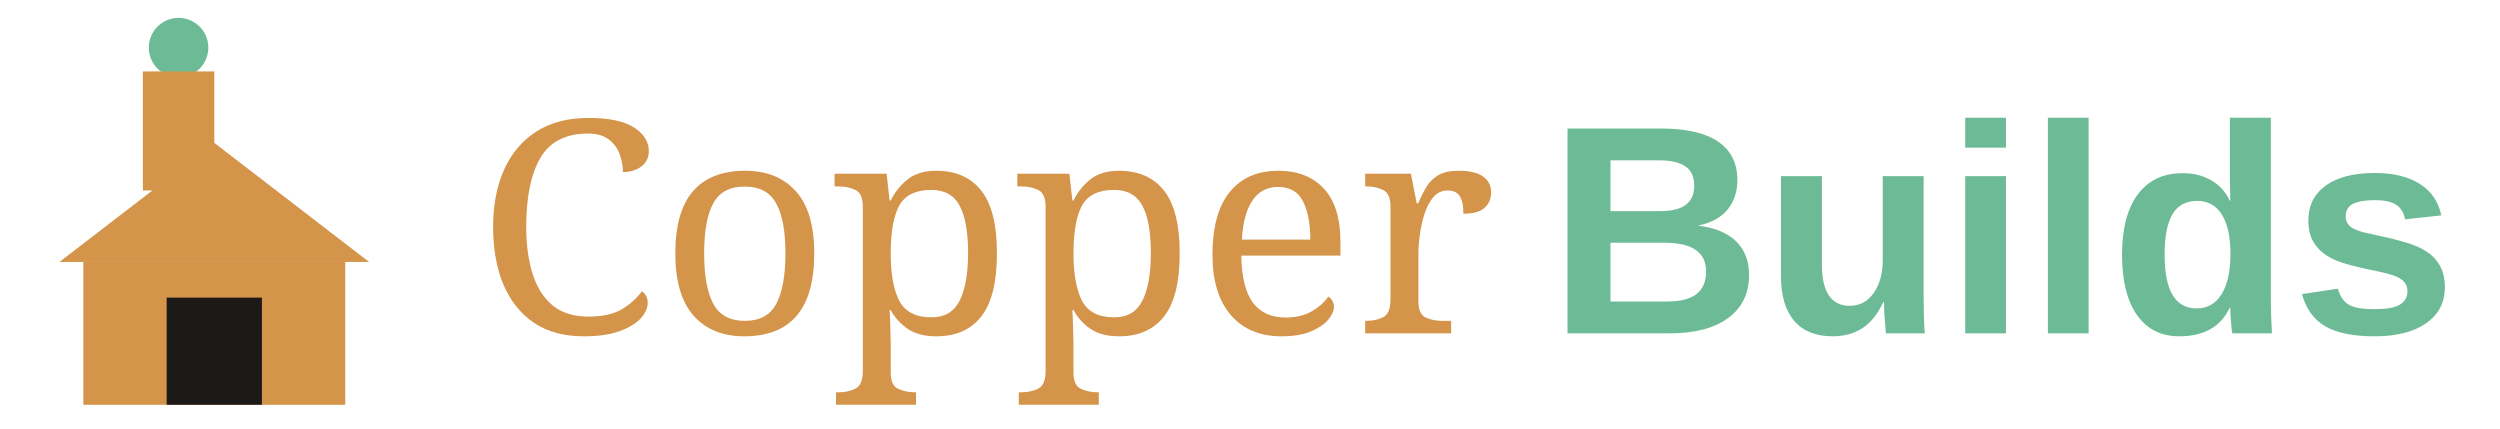
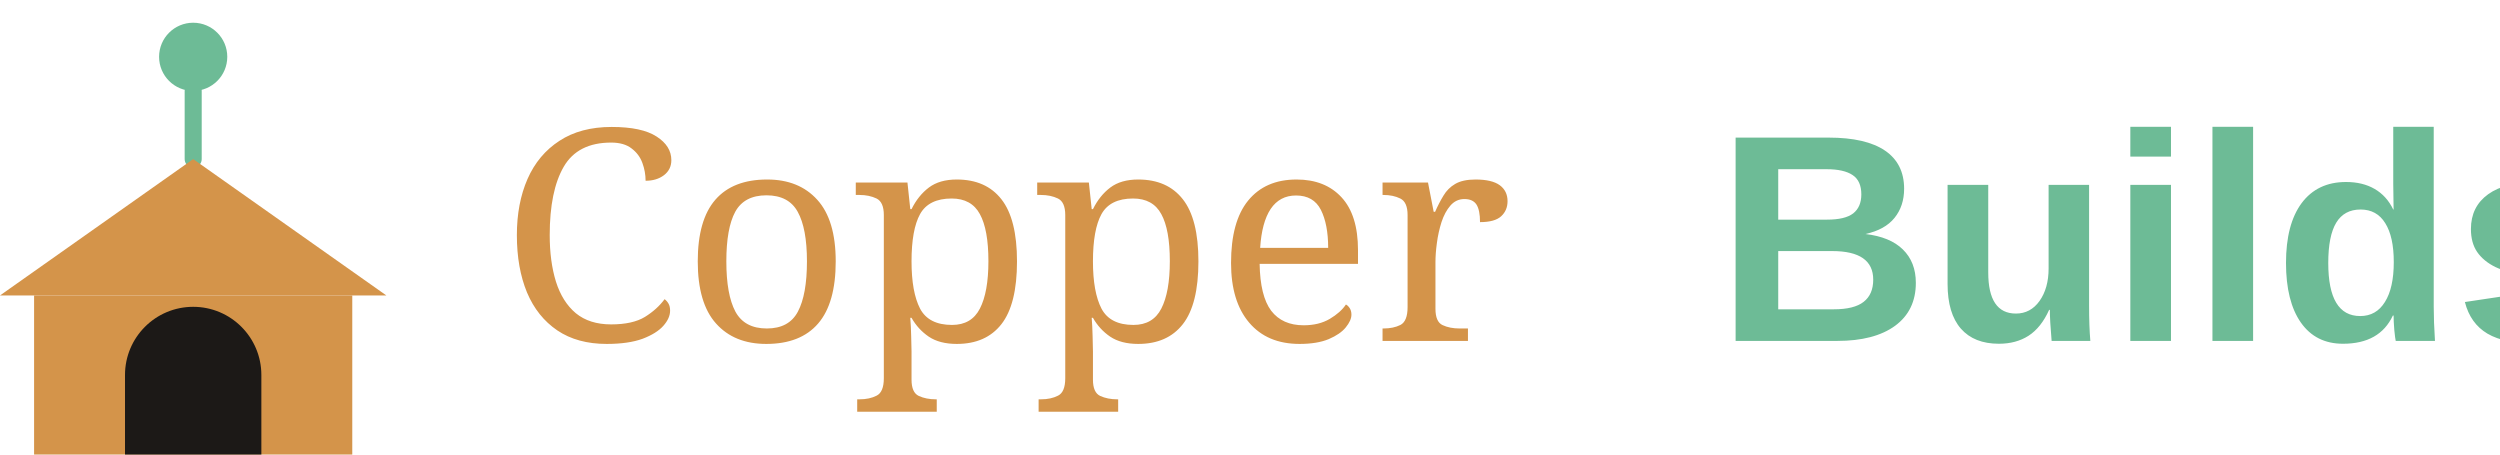
- <svg xmlns="http://www.w3.org/2000/svg" viewBox="0 0 210 36" height="36" width="210" role="img" aria-label="CopperBuilds">
-   <circle cx="15" cy="4" r="2.5" fill="#6DBB96" />
-   <rect x="12" y="6" width="6" height="10" fill="#D4944A" />
-   <polygon points="18,12 31,22 5,22" fill="#D4944A" />
-   <rect x="7" y="22" width="22" height="12" fill="#D4944A" />
-   <rect x="14" y="25" width="8" height="9" fill="#1C1917" />
-   <text x="40" y="28" font-family="Calistoga,Georgia,serif" font-size="25" font-weight="400" fill="#D4944A">Copper</text>
-   <text x="130" y="28" font-family="'DM Sans',Arial,sans-serif" font-size="25" font-weight="700" fill="#6DBB96">Builds</text>
+ <svg xmlns="http://www.w3.org/2000/svg" viewBox="0 0 220 40" height="40" width="220" role="img" aria-label="CopperBuilds">
+   <circle cx="17" cy="5" r="3" fill="#6DBB96" />
+   <line x1="17" y1="8" x2="17" y2="14" stroke="#6DBB96" stroke-width="1.5" stroke-linecap="round" />
+   <polygon points="17,14 34,26 0,26" fill="#D4944A" />
+   <rect x="3" y="26" width="28" height="14" fill="#D4944A" />
+   <path d="M 11 40 L 11 33 A 6 6 0 0 1 23 33 L 23 40 Z" fill="#1C1917" />
+   <text x="44" y="30" font-family="Calistoga,Georgia,serif" font-size="26" font-weight="400" fill="#D4944A">Copper</text>
+   <text x="151" y="30" font-family="'DM Sans',Arial,sans-serif" font-size="26" font-weight="700" fill="#6DBB96">Builds</text>
</svg>
